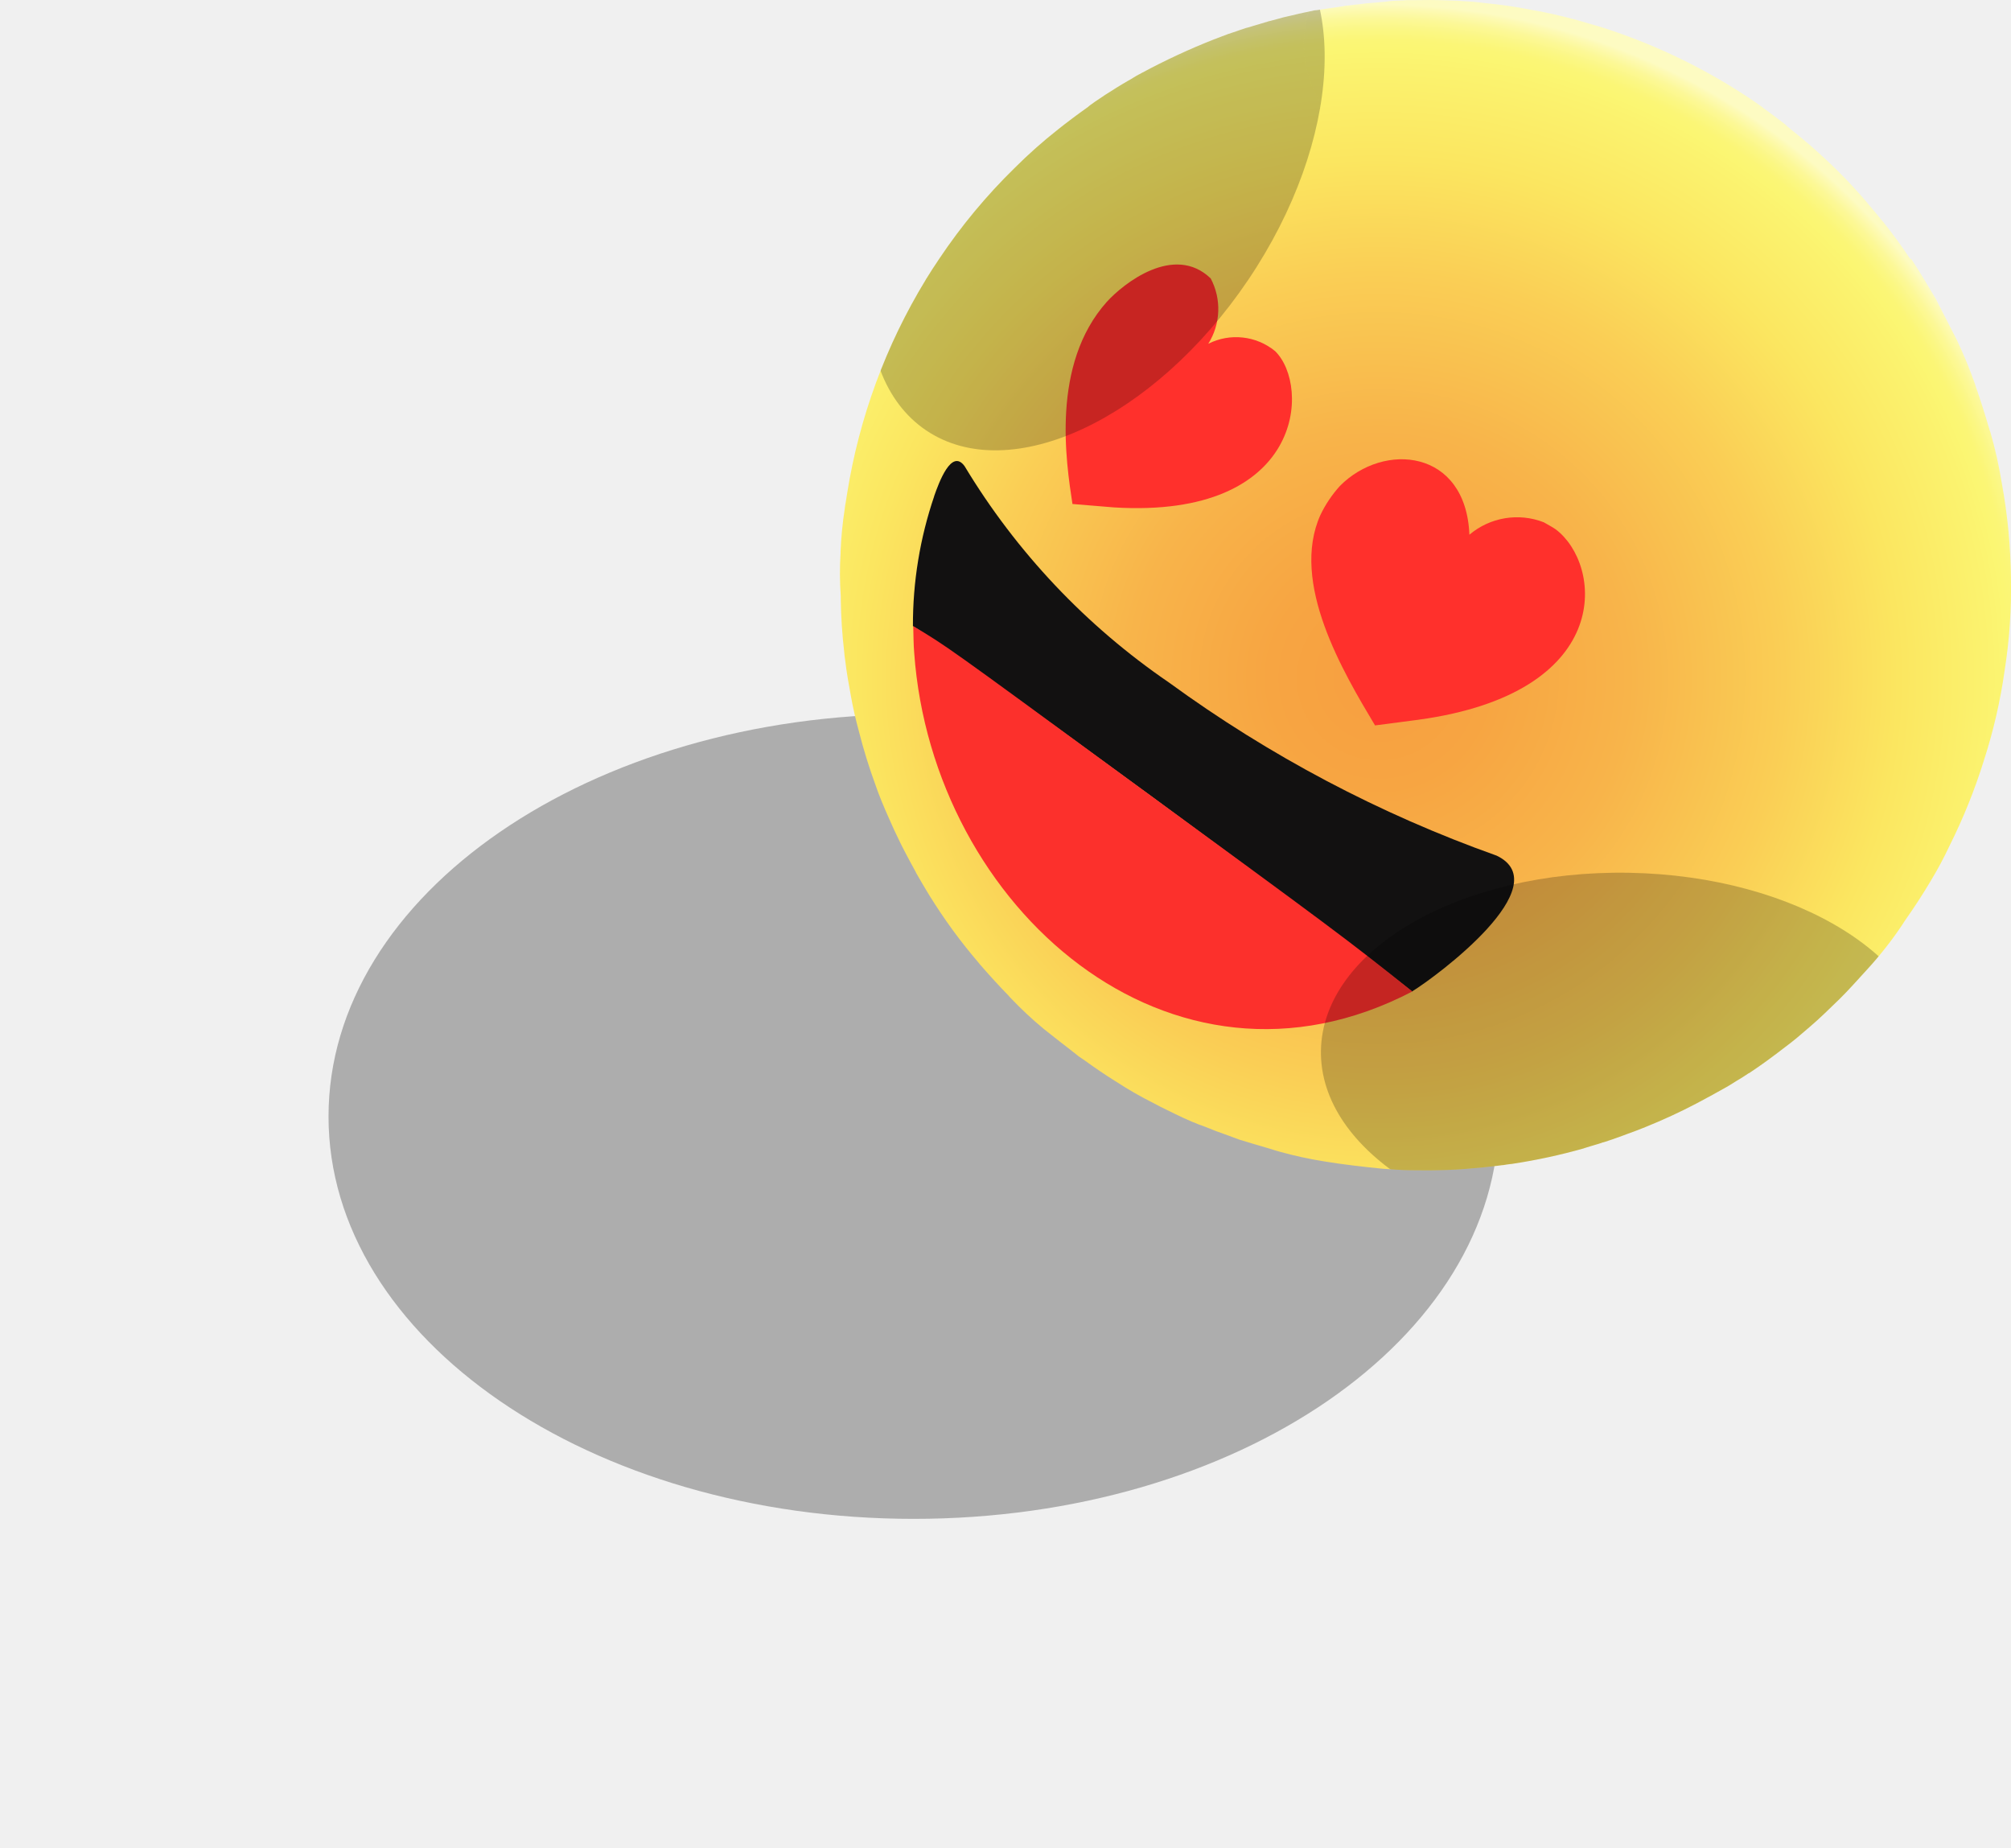
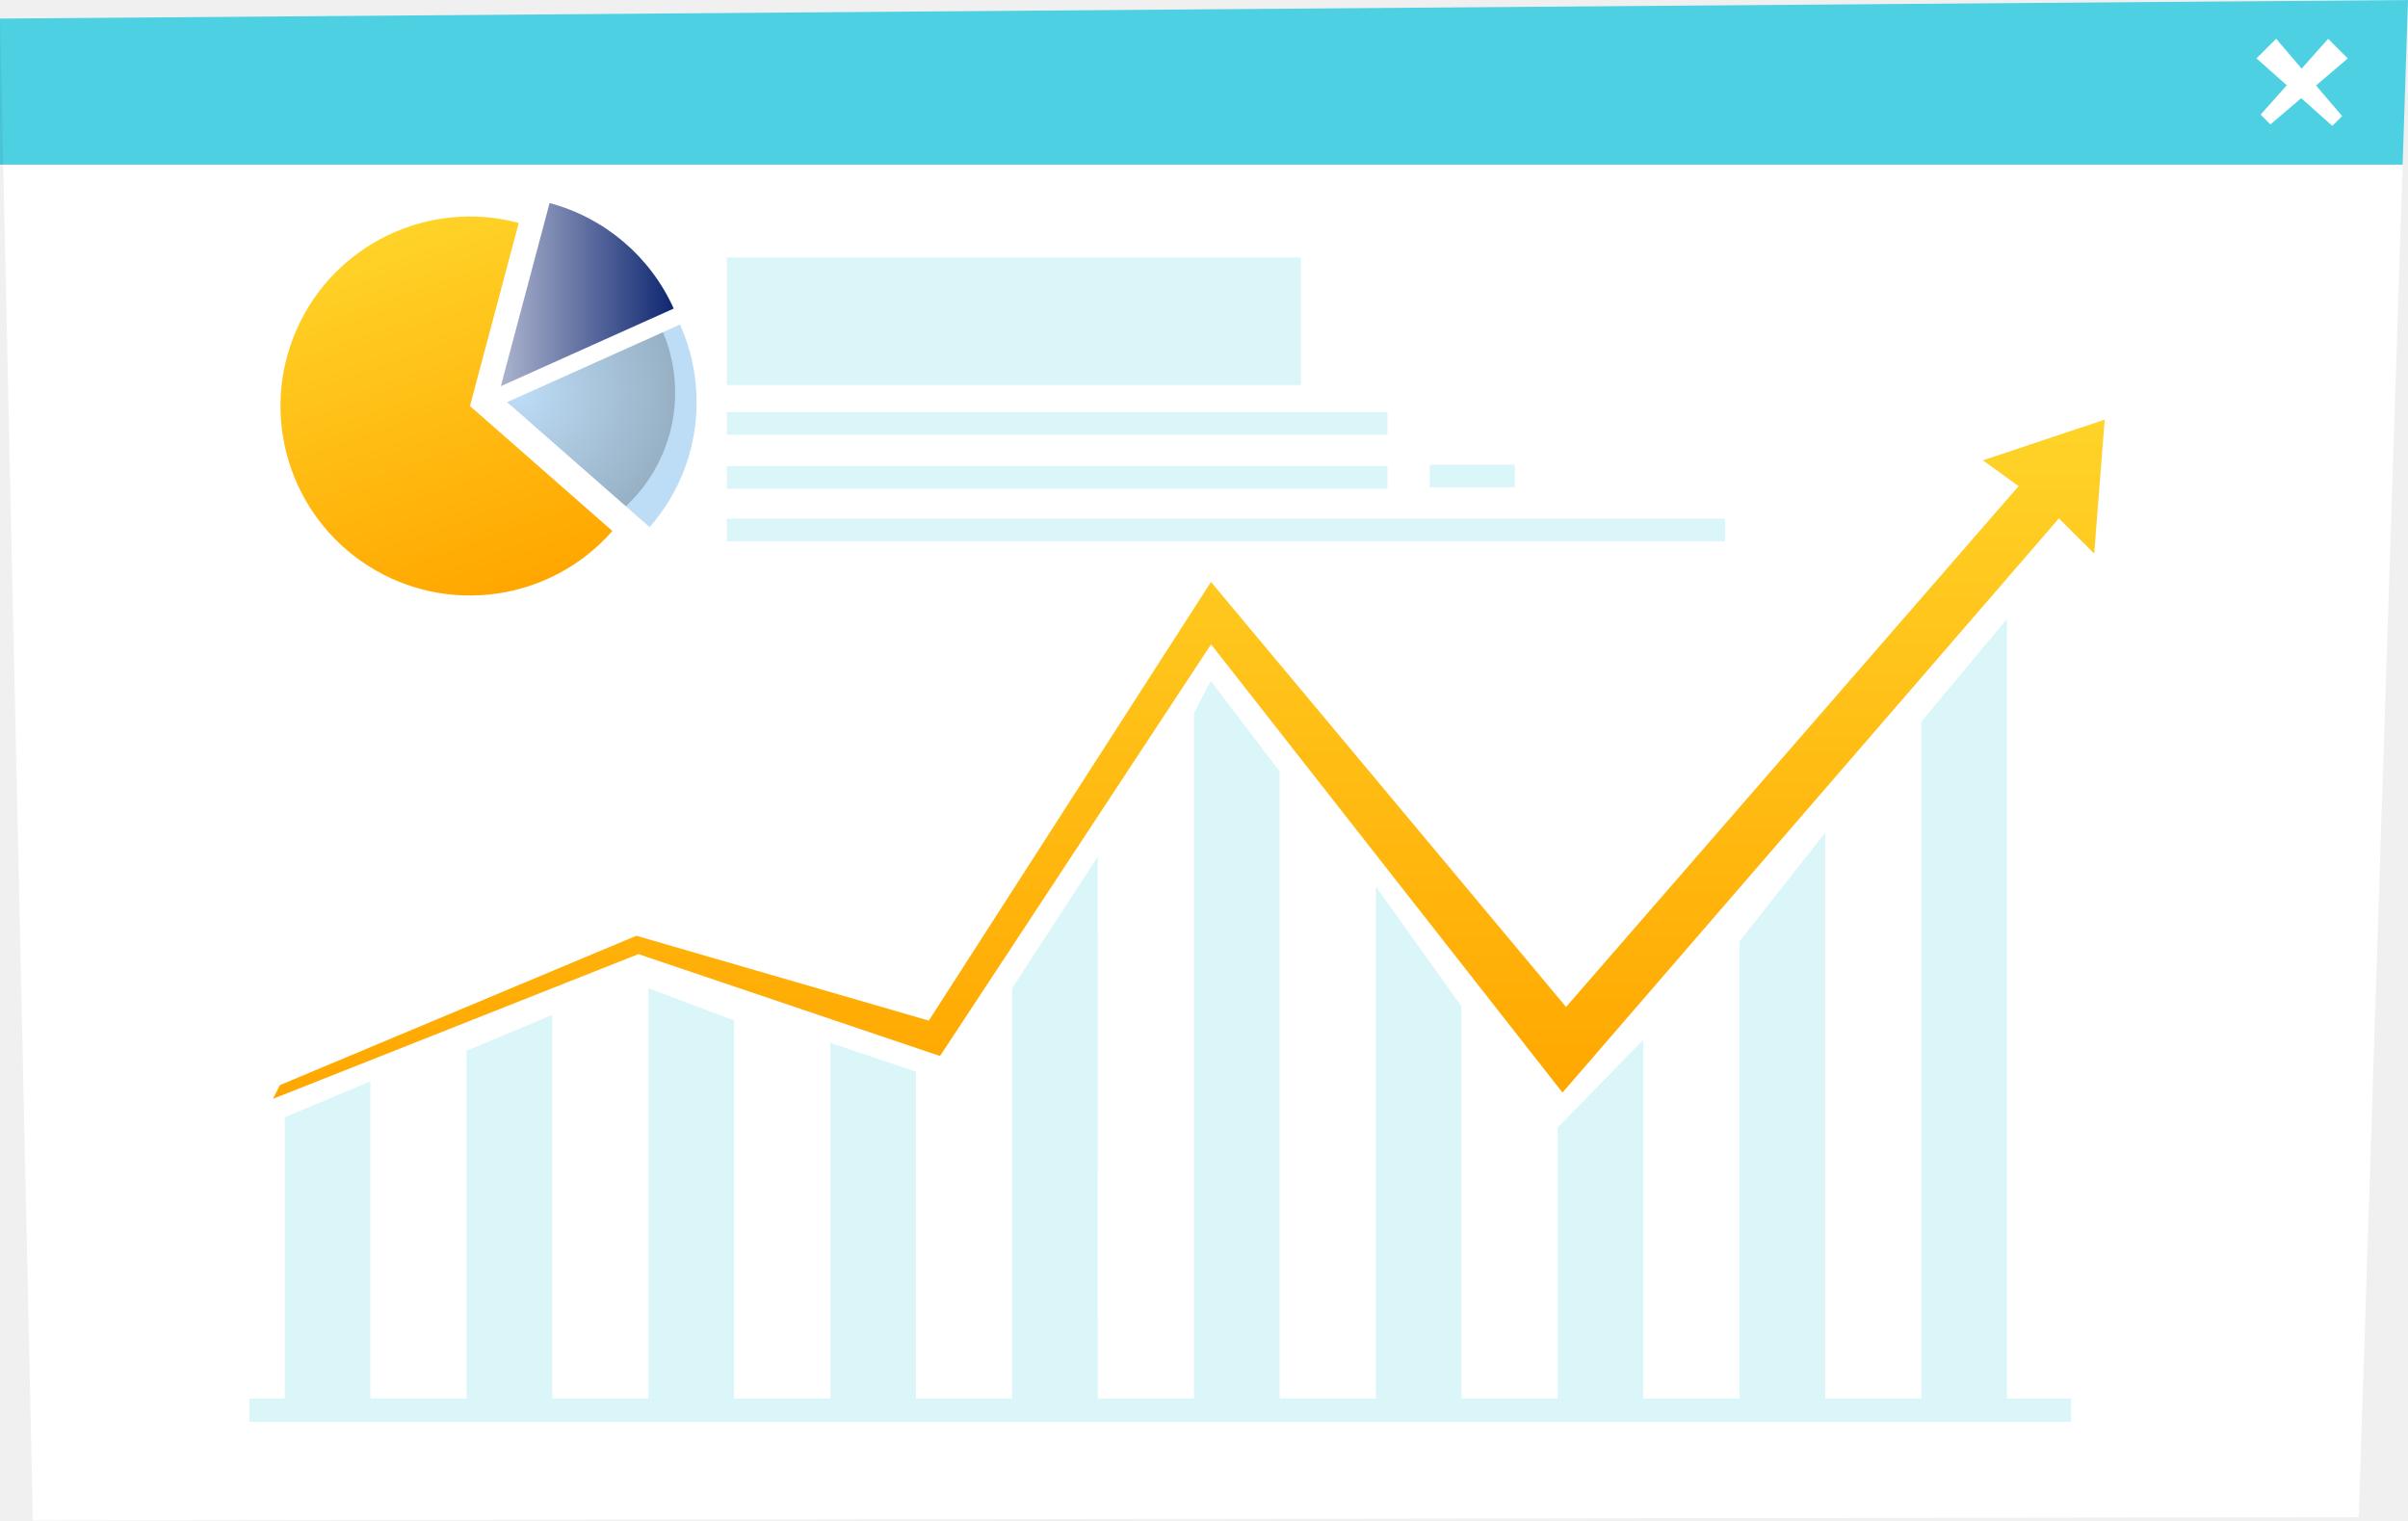
- <svg xmlns="http://www.w3.org/2000/svg" xmlns:xlink="http://www.w3.org/1999/xlink" width="82.478" height="75.758" viewBox="0 0 82.478 75.758">
+ <svg xmlns="http://www.w3.org/2000/svg" xmlns:xlink="http://www.w3.org/1999/xlink" width="167.148" height="105.534" viewBox="0 0 167.148 105.534">
  <defs>
-     <radialGradient id="radial-gradient" cx="0.471" cy="0.58" r="0.575" gradientTransform="matrix(-0.999, -0.004, -0.004, 1, 0.933, 0.001)" gradientUnits="objectBoundingBox">
-       <stop offset="0" stop-color="#f79f40" />
-       <stop offset="0.163" stop-color="#f7a542" />
-       <stop offset="0.371" stop-color="#f8b44a" />
-       <stop offset="0.601" stop-color="#face55" />
-       <stop offset="0.771" stop-color="#fbe660" />
-       <stop offset="0.91" stop-color="#fbf36f" />
-       <stop offset="0.932" stop-color="#fbf672" />
-       <stop offset="0.947" stop-color="#fbf676" />
-       <stop offset="0.962" stop-color="#fbf783" />
-       <stop offset="0.978" stop-color="#fcf897" />
-       <stop offset="0.994" stop-color="#fdfab4" />
-       <stop offset="1" stop-color="#fdfbc2" />
+     <linearGradient id="linear-gradient" x1="0.5" y1="1" x2="0.5" gradientUnits="objectBoundingBox">
+       <stop offset="0" stop-color="#fff" />
+       <stop offset="1" stop-color="#fff" />
+     </linearGradient>
+     <linearGradient id="linear-gradient-2" x1="0.5" y1="1" x2="0.5" gradientUnits="objectBoundingBox">
+       <stop offset="0" stop-color="#ffa700" />
+       <stop offset="1" stop-color="#ffd328" />
+     </linearGradient>
+     <linearGradient id="linear-gradient-3" x1="0.597" y1="1.012" x2="0.3" y2="0.046" xlink:href="#linear-gradient-2" />
+     <radialGradient id="radial-gradient" cx="0.093" cy="0.336" r="0.771" gradientTransform="translate(-0.034) scale(1.069 1)" gradientUnits="objectBoundingBox">
+       <stop offset="0" stop-color="#bddcf6" />
+       <stop offset="0.994" stop-color="#97b0c4" />
+       <stop offset="1" stop-color="#bddcf6" />
    </radialGradient>
-     <clipPath id="clip-path">
-       <path id="Trazado_116496" data-name="Trazado 116496" d="M52.65,29.84v-.06c0-.11-.03-.77-.15-1.75-.01-.09-.02-.17-.03-.26-.02-.12-.04-.25-.06-.38a23.894,23.894,0,0,0-3.15-8.77c0-.01-.01-.01-.01-.02-.17-.29-.35-.57-.54-.85h0a23.353,23.353,0,0,0-3.06-3.74,20.449,20.449,0,0,0-1.77-1.6c-.39-.32-.78-.62-1.19-.91a.265.265,0,0,1-.06-.05l-.05-.04-.21-.15c-.26-.18-.55-.37-.86-.57h0c-.01-.01-.02-.01-.03-.02-.15-.09-.3-.19-.47-.28-.07-.04-.15-.09-.22-.13s-.12-.07-.19-.11a1.092,1.092,0,0,0-.15-.08,25.413,25.413,0,0,0-2.93-1.4c-.26-.11-.47-.18-.58-.23l-.18-.07-.18-.07c-.01,0-.02-.01-.03-.01l-.04-.01-.3-.1-.04-.01c-.01,0-.03-.01-.04-.01l-.2-.07a2.759,2.759,0,0,0-.27-.08l-.23-.07c-.04-.01-.09-.03-.13-.04-.01,0-.03-.01-.04-.01s-.03-.01-.05-.01a.636.636,0,0,1-.07-.02l-.26-.07-.22-.06c-.07-.02-.14-.03-.21-.05h-.01l-.13-.03-.25-.06-.18-.04a2.049,2.049,0,0,0-.24-.05c-.01,0-.03-.01-.04-.01-.06-.01-.12-.03-.18-.04l-.11-.02-.13-.03h-.02l-.04-.01c-.02,0-.05-.01-.07-.01a1.766,1.766,0,0,1-.2-.04.6.6,0,0,0-.12-.02h0a2.068,2.068,0,0,1-.22-.04l-.19-.03c-.03-.01-.07-.01-.11-.02a.985.985,0,0,0-.17-.02,1,1,0,0,0-.16-.02l-.27-.03-.25-.03c-.03,0-.05-.01-.08-.01h-.02a1.641,1.641,0,0,0-.23-.02l-.34-.03c-.08-.01-.16-.01-.23-.02-.09-.01-.17-.01-.26-.02s-.18-.01-.27-.02A.97.97,0,0,1,29.76,7h-.37c-.48-.01-.96-.01-1.45,0-.11,0-.21,0-.31.01s-.22.01-.32.02c-.07,0-.13.01-.19.01-.16.01-.31.02-.46.04-.05,0-.11.01-.16.01-.22.02-.43.04-.64.07-.1.01-.2.02-.3.04h-.01c-.02,0-.04.01-.06.01q-.24.03-.45.06c-.11.02-.23.04-.34.05-.26.04-.47.08-.61.11-.7.14-1.38.3-2.06.5-.41.11-.77.22-1.21.38a24.021,24.021,0,0,0-5.31,2.61h0c-.17.11-.33.22-.49.33a.265.265,0,0,0-.06.05c-.28.2-.56.4-.84.61a.423.423,0,0,1-.07.05l-.02.02-.02.02c-.01.01-.02.02-.03.02s-.02.01-.03.02c-.08.06-.15.12-.23.18-.15.12-.3.24-.44.36-.08.07-.16.13-.24.2-.16.14-.32.27-.46.4l-.02.02-.02.02c-.03.03-.07.06-.1.09-.75.69-1.21,1.19-1.24,1.22-.23.25-.46.51-.69.77-.16.19-.33.38-.5.59-.01.01-.02.03-.04.04l-.03.03c-.34.42-.69.89-1.08,1.46l-.01.01-.01.01c-.01.01-.01.02-.02.02-.18.26-.36.55-.54.86-.16.26-.32.52-.46.75l-.46.88c-.15.29-.29.56-.42.82a16.758,16.758,0,0,0-.76,1.82h0v.01c-.22.6-.42,1.23-.6,1.84l-.01.02a.037.037,0,0,1-.01.03,17.968,17.968,0,0,0-.5,2.13,23.506,23.506,0,0,0-.17,7.66,22.794,22.794,0,0,0,.82,3.68,23.944,23.944,0,0,0,1.38,3.51,15.311,15.311,0,0,0,.75,1.42c.32.56.68,1.11,1.06,1.66.04.07.09.13.13.2a16,16,0,0,0,1.39,1.8c.34.37.78.88,1.14,1.24s.83.82,1.22,1.15h0c.42.37.6.53.99.83q.72.585,1.47,1.08h.01c.16.11.32.22.49.32.19.12.38.24.55.34.09.05.22.13.36.21a.573.573,0,0,1,.07.04c.15.09.33.18.52.29.04.02.09.05.13.07a22.789,22.789,0,0,0,2.12,1c.18.07.42.17.7.28l.24.09.42.15.3.1.11.03c.01,0,.01,0,.02.01l.16.05a2.759,2.759,0,0,0,.27.08l.26.08c.01,0,.02,0,.02.01a22.1,22.1,0,0,0,2.96.66l.09.01c.08.01.17.03.27.04h.03l.23.03.53.06c.24.03.56.05.79.07s.49.03.74.04h.02c.13.01.25.01.37.01.33.01.77,0,1.1.01s.79-.03,1.13-.05c.72-.06,1.68-.17,2.39-.28a18.747,18.747,0,0,0,1.84-.38c.14-.04.28-.08.43-.12.43-.12.87-.25,1.24-.36l.43-.16c.35-.12.69-.25,1.03-.38l.17-.06c.4-.15.89-.38,1.32-.59.19-.09.37-.18.55-.28a15.71,15.71,0,0,0,1.56-.88c.02-.01.03-.02.05-.03.41-.26.82-.52,1.22-.81.09-.06.18-.12.26-.17l.44-.34c.12-.09.23-.18.35-.27l.66-.52a14.289,14.289,0,0,0,1.37-1.26l.03-.03.07-.07c.35-.35.74-.77,1.2-1.29a.138.138,0,0,0,.03-.04h0a20.958,20.958,0,0,0,2.02-2.71c.01-.01.01-.02.02-.03.19-.3.38-.61.57-.95v-.01h0c.08-.14.16-.29.24-.44.11-.2.22-.41.31-.59l.09-.18c.16-.32.31-.65.47-.99.21-.47.41-.94.56-1.36h0c.26-.7.5-1.44.71-2.23.13-.48.25-.96.33-1.41.1-.48.18-.98.25-1.5.02-.12.03-.23.05-.34.08-.69.14-1.41.16-2.14v-.13C52.68,31.04,52.68,30.45,52.65,29.84Z" transform="translate(-4.654 -6.992)" />
-     </clipPath>
-     <linearGradient id="linear-gradient" x1="-0.166" y1="-323.933" x2="-1.166" y2="-323.933" gradientUnits="objectBoundingBox">
-       <stop offset="0" stop-color="#19b79c" />
-       <stop offset="0.405" stop-color="#1dbb9e" />
-       <stop offset="0.825" stop-color="#2ac8a3" />
-       <stop offset="0.997" stop-color="#31cfa6" />
+     <linearGradient id="linear-gradient-4" y1="0.5" x2="1" y2="0.5" gradientUnits="objectBoundingBox">
+       <stop offset="0" stop-color="#ff3363" />
+       <stop offset="0.002" stop-color="#abb3cd" />
+       <stop offset="1" stop-color="#0f2771" />
    </linearGradient>
-     <linearGradient id="linear-gradient-2" x1="-2.106" y1="-363.238" x2="-3.08" y2="-363.238" xlink:href="#linear-gradient" />
-     <clipPath id="clip-path-2">
-       <path id="Trazado_116504" data-name="Trazado 116504" d="M4.652,29.65v-.06a15.757,15.757,0,0,1,.17-1.74,2.335,2.335,0,0,1,.04-.26c.02-.12.04-.25.06-.38a24.088,24.088,0,0,1,3.22-8.75c0-.01.01-.01.01-.02.18-.29.36-.57.55-.85h0a23.39,23.39,0,0,1,3.09-3.72,20.134,20.134,0,0,1,1.78-1.58q.585-.465,1.2-.9a.265.265,0,0,0,.06-.05l.05-.04.21-.15c.26-.18.55-.37.86-.56h0c.01-.01.02-.01.03-.02.15-.09.31-.19.47-.28a2.53,2.53,0,0,0,.22-.13c.06-.04.12-.07.19-.11.05-.03.1-.05.15-.08a27.308,27.308,0,0,1,2.95-1.37c.26-.1.47-.18.58-.22l.18-.06.18-.06c.01,0,.02-.01.03-.01l.05-.02.3-.1.04-.01c.01,0,.03-.01.04-.01l.2-.06c.08-.02.19-.06.27-.08l.23-.07a.647.647,0,0,0,.13-.04c.01,0,.03-.01.04-.01s.03-.01.05-.01a.637.637,0,0,0,.07-.02l.26-.07.22-.06c.07-.02.14-.03.21-.05h.01l.13-.03c.08-.02.18-.04.25-.06l.18-.04c.08-.02.16-.03.24-.05.01,0,.03-.01.04-.01a1.163,1.163,0,0,0,.18-.04l.11-.01.13-.02h.02l.04-.01c.02,0,.05-.01.07-.01l.2-.03c.04-.01.09-.01.13-.02h0l.22-.03.19-.03a.516.516,0,0,0,.11-.02.985.985,0,0,1,.17-.02c.06-.01.11-.01.16-.02l.27-.03.25-.03c.03,0,.05-.01.08-.01h.02c.07-.01.15-.01.23-.02l.34-.03c.08-.01.16-.01.23-.02a1.569,1.569,0,0,1,.24-.03,2.437,2.437,0,0,1,.27-.01.86.86,0,0,1,.16-.01l.15-.01h.24c.49-.01.97-.01,1.45.01.11,0,.21.01.31.01s.22.01.32.02c.07,0,.13.01.19.01.16.01.31.02.46.04.05.01.11.01.16.02.22.02.43.05.64.07.1.01.2.03.3.04h.01c.02,0,.04.01.06.01.16.02.31.05.45.07l.34.06c.26.05.47.09.6.11.69.14,1.38.31,2.06.52.41.11.76.23,1.21.39a24.178,24.178,0,0,1,5.28,2.65h0c.16.11.33.22.49.34a.265.265,0,0,1,.06.05c.28.2.56.41.83.62a.424.424,0,0,0,.07.05l.02.02.02.02.03.03c.01.01.02.01.02.02.08.06.15.12.22.18.15.12.3.24.44.36.08.07.16.14.24.2.16.14.31.28.46.41l.02.02.02.02c.03.03.07.06.1.09.75.69,1.2,1.2,1.23,1.23.23.25.46.51.68.78.16.19.32.38.49.59.01.01.02.03.04.04l.02.03c.33.42.69.89,1.07,1.47l.04.01.01.01c.01.01.01.02.02.02.17.26.36.56.54.86.16.26.31.53.45.75l.45.88c.15.29.29.56.42.82a18.431,18.431,0,0,1,.75,1.83h0v.01c.21.6.41,1.23.59,1.85l.01.02a.037.037,0,0,0,.01.03,17.59,17.59,0,0,1,.48,2.14,22.71,22.71,0,0,1,.37,3.87,21.465,21.465,0,0,1-.26,3.8,21.96,21.96,0,0,1-.85,3.68,23.286,23.286,0,0,1-1.41,3.5,15.244,15.244,0,0,1-.76,1.42c-.33.56-.69,1.11-1.07,1.65-.04.07-.09.13-.13.2a15.2,15.2,0,0,1-1.41,1.79c-.34.37-.79.88-1.15,1.23s-.84.82-1.22,1.14h0c-.43.37-.6.52-1,.82-.49.38-.98.74-1.48,1.07H41.9c-.16.11-.32.21-.49.31-.19.12-.38.24-.55.33-.09.05-.22.12-.36.2a.574.574,0,0,0-.07.04c-.15.08-.33.18-.52.28-.04.02-.09.05-.13.07a23.108,23.108,0,0,1-2.12.98c-.18.07-.42.17-.71.27l-.24.09-.42.15-.3.1-.11.03c-.01,0-.01,0-.02.01l-.16.05c-.08.02-.19.06-.27.08l-.26.08c-.01,0-.02,0-.02.01a23.962,23.962,0,0,1-2.96.64l-.09.01c-.08.01-.17.02-.27.04H31.8l-.23.03-.53.06c-.24.02-.56.05-.79.07s-.49.03-.74.04h-.02c-.13,0-.25.01-.37.01-.33.01-.77,0-1.1,0s-.79-.04-1.13-.06c-.72-.07-1.68-.18-2.39-.3a16.281,16.281,0,0,1-1.84-.4c-.14-.04-.28-.08-.43-.13-.43-.12-.87-.26-1.24-.37l-.43-.16c-.35-.12-.69-.25-1.03-.39l-.17-.06c-.4-.15-.88-.38-1.32-.6-.19-.09-.37-.18-.55-.28a15.612,15.612,0,0,1-1.55-.89.219.219,0,0,0-.05-.03c-.41-.26-.81-.53-1.21-.82-.09-.06-.17-.12-.25-.17L14,49.97c-.12-.09-.23-.18-.35-.27l-.66-.52a15.233,15.233,0,0,1-1.36-1.27l-.03-.03-.06-.07c-.34-.35-.74-.78-1.19-1.3a.138.138,0,0,1-.03-.04h0a21.889,21.889,0,0,1-2-2.73c-.01-.01-.01-.02-.02-.03-.18-.3-.37-.61-.56-.95v-.01h0c-.08-.14-.16-.29-.24-.44-.11-.21-.22-.41-.31-.59l-.09-.18c-.16-.32-.31-.65-.46-.99-.21-.47-.41-.95-.55-1.36h0a22.441,22.441,0,0,1-.69-2.23c-.13-.48-.24-.96-.32-1.41-.09-.49-.18-.98-.24-1.5-.02-.12-.03-.23-.04-.34a21.166,21.166,0,0,1-.14-2.14v-.13A13.347,13.347,0,0,1,4.652,29.65Z" transform="translate(-4.627 -6.983)" fill="url(#radial-gradient)" />
-     </clipPath>
  </defs>
-   <g id="Grupo_157926" data-name="Grupo 157926" transform="translate(13.474)">
-     <ellipse id="Elipse_4737" data-name="Elipse 4737" cx="24" cy="16.5" rx="24" ry="16.5" transform="translate(0 29.284)" fill="#0b0b0b" opacity="0.292" style="mix-blend-mode: multiply;isolation: isolate" />
-     <path id="Trazado_116493" data-name="Trazado 116493" d="M4.652,29.65v-.06a15.757,15.757,0,0,1,.17-1.74,2.335,2.335,0,0,1,.04-.26c.02-.12.04-.25.06-.38a24.088,24.088,0,0,1,3.22-8.75c0-.01.01-.01.01-.02.18-.29.36-.57.55-.85h0a23.39,23.39,0,0,1,3.09-3.72,20.134,20.134,0,0,1,1.78-1.58q.585-.465,1.2-.9a.265.265,0,0,0,.06-.05l.05-.04.21-.15c.26-.18.55-.37.86-.56h0c.01-.01.02-.01.03-.02.15-.09.31-.19.47-.28a2.53,2.53,0,0,0,.22-.13c.06-.04.12-.07.19-.11.05-.03.1-.05.15-.08a27.308,27.308,0,0,1,2.95-1.37c.26-.1.47-.18.58-.22l.18-.06.18-.06c.01,0,.02-.01.03-.01l.05-.02.3-.1.04-.01c.01,0,.03-.01.04-.01l.2-.06c.08-.02.19-.06.27-.08l.23-.07a.647.647,0,0,0,.13-.04c.01,0,.03-.01.04-.01s.03-.01.05-.01a.637.637,0,0,0,.07-.02l.26-.07.22-.06c.07-.02.14-.03.21-.05h.01l.13-.03c.08-.02.18-.04.25-.06l.18-.04c.08-.02.16-.03.24-.05.01,0,.03-.01.04-.01a1.163,1.163,0,0,0,.18-.04l.11-.01.13-.02h.02l.04-.01c.02,0,.05-.01.07-.01l.2-.03c.04-.01.09-.01.13-.02h0l.22-.03.19-.03a.516.516,0,0,0,.11-.02.985.985,0,0,1,.17-.02c.06-.01.11-.01.16-.02l.27-.03.25-.03c.03,0,.05-.01.08-.01h.02c.07-.01.15-.01.23-.02l.34-.03c.08-.01.16-.01.23-.02a1.569,1.569,0,0,1,.24-.03,2.437,2.437,0,0,1,.27-.01.86.86,0,0,1,.16-.01l.15-.01h.24c.49-.01.97-.01,1.45.01.11,0,.21.01.31.01s.22.01.32.02c.07,0,.13.01.19.01.16.01.31.02.46.04.05.01.11.01.16.02.22.02.43.05.64.07.1.01.2.03.3.04h.01c.02,0,.04.01.06.01.16.02.31.05.45.07l.34.06c.26.05.47.09.6.11.69.14,1.38.31,2.06.52.41.11.76.23,1.21.39a24.178,24.178,0,0,1,5.28,2.65h0c.16.11.33.22.49.34a.265.265,0,0,1,.06.05c.28.2.56.41.83.62a.424.424,0,0,0,.07.05l.02.02.02.02.03.03c.01.01.02.01.02.02.08.06.15.12.22.18.15.12.3.24.44.36.08.07.16.14.24.2.16.14.31.28.46.41l.02.02.02.02c.03.03.07.06.1.09.75.69,1.2,1.2,1.23,1.23.23.25.46.51.68.78.16.19.32.38.49.59.01.01.02.03.04.04l.02.03c.33.42.69.89,1.07,1.47l.04.01.01.01c.01.01.01.02.02.02.17.26.36.56.54.86.16.26.31.53.45.75l.45.88c.15.29.29.56.42.82a18.431,18.431,0,0,1,.75,1.83h0v.01c.21.6.41,1.23.59,1.85l.01.02a.037.037,0,0,0,.01.03,17.59,17.59,0,0,1,.48,2.14,22.71,22.71,0,0,1,.37,3.87,21.465,21.465,0,0,1-.26,3.8,21.96,21.96,0,0,1-.85,3.68,23.286,23.286,0,0,1-1.41,3.5,15.244,15.244,0,0,1-.76,1.42c-.33.56-.69,1.11-1.07,1.65-.04.07-.09.13-.13.2a15.2,15.2,0,0,1-1.41,1.79c-.34.37-.79.88-1.15,1.23s-.84.82-1.22,1.14h0c-.43.37-.6.52-1,.82-.49.38-.98.74-1.48,1.07H41.9c-.16.11-.32.21-.49.31-.19.12-.38.24-.55.33-.09.05-.22.12-.36.2a.574.574,0,0,0-.07.04c-.15.08-.33.18-.52.28-.04.02-.09.05-.13.07a23.108,23.108,0,0,1-2.12.98c-.18.07-.42.17-.71.27l-.24.09-.42.15-.3.1-.11.03c-.01,0-.01,0-.02.01l-.16.05c-.08.02-.19.06-.27.08l-.26.08c-.01,0-.02,0-.02.01a23.962,23.962,0,0,1-2.96.64l-.09.01c-.08.01-.17.02-.27.04H31.8l-.23.03-.53.06c-.24.02-.56.05-.79.07s-.49.03-.74.04h-.02c-.13,0-.25.01-.37.01-.33.01-.77,0-1.1,0s-.79-.04-1.13-.06c-.72-.07-1.68-.18-2.39-.3a16.281,16.281,0,0,1-1.84-.4c-.14-.04-.28-.08-.43-.13-.43-.12-.87-.26-1.24-.37l-.43-.16c-.35-.12-.69-.25-1.03-.39l-.17-.06c-.4-.15-.88-.38-1.32-.6-.19-.09-.37-.18-.55-.28a15.612,15.612,0,0,1-1.55-.89.219.219,0,0,0-.05-.03c-.41-.26-.81-.53-1.21-.82-.09-.06-.17-.12-.25-.17L14,49.97c-.12-.09-.23-.18-.35-.27l-.66-.52a15.233,15.233,0,0,1-1.36-1.27l-.03-.03-.06-.07c-.34-.35-.74-.78-1.19-1.3a.138.138,0,0,1-.03-.04h0a21.889,21.889,0,0,1-2-2.73c-.01-.01-.01-.02-.02-.03-.18-.3-.37-.61-.56-.95v-.01h0c-.08-.14-.16-.29-.24-.44-.11-.21-.22-.41-.31-.59l-.09-.18c-.16-.32-.31-.65-.46-.99-.21-.47-.41-.95-.55-1.36h0a22.441,22.441,0,0,1-.69-2.23c-.13-.48-.24-.96-.32-1.41-.09-.49-.18-.98-.24-1.5-.02-.12-.03-.23-.04-.34a21.166,21.166,0,0,1-.14-2.14v-.13A13.347,13.347,0,0,1,4.652,29.65Z" transform="translate(16.349 -6.983)" fill="url(#radial-gradient)" />
-     <g id="Grupo_86225" data-name="Grupo 86225" transform="translate(20.955 0.009)" clip-path="url(#clip-path)">
-       <path id="Trazado_116494" data-name="Trazado 116494" d="M50.67,21.64a4.37,4.37,0,0,1,.18-.46C50.8,21.33,50.74,21.48,50.67,21.64Z" transform="translate(-48.844 -6.992)" fill="url(#linear-gradient)" />
-       <path id="Trazado_116495" data-name="Trazado 116495" d="M4.7,34.92c.03-.14.05-.28.08-.41C4.75,34.65,4.73,34.79,4.7,34.92Z" transform="translate(43.196 -6.992)" fill="url(#linear-gradient-2)" />
-     </g>
-     <path id="Trazado_116497" data-name="Trazado 116497" d="M25.873,27.33A16.375,16.375,0,0,0,25,32.66c2.26,1.39,16.97,12.2,20.47,14.98,1.03-.63,6.02-4.35,3.47-5.57a52.925,52.925,0,0,1-13.44-7.1,28.664,28.664,0,0,1-8.38-8.87c-.54-.75-1.06.69-1.25,1.23" transform="translate(-1.032 -6.983)" fill="#121111" />
-     <path id="Trazado_116499" data-name="Trazado 116499" d="M29.22,33.76c.75,10.43,10.52,19.05,20.43,13.88-2.65-2.12-3.33-2.62-11.66-8.71-7.45-5.46-7.45-5.46-8.81-6.27.01.33.01.77.04,1.1" transform="translate(-5.199 -6.983)" fill="#fc302c" />
-     <g id="Grupo_86231" data-name="Grupo 86231" transform="translate(40.307 18.833)">
-       <path id="Trazado_116501" data-name="Trazado 116501" d="M22.473,28.1c-1.25,2.78.93,6.44,2.24,8.63.65-.09,1.52-.19,2.17-.29,7.67-1.22,7.14-6.32,5.24-7.75-.14-.1-.34-.2-.49-.29a3.024,3.024,0,0,0-3.05.51c-.14-3.51-3.51-3.82-5.31-2a4.969,4.969,0,0,0-.8,1.19" transform="translate(-22.099 -25.816)" fill="#ff302c" />
-     </g>
-     <g id="Grupo_86232" data-name="Grupo 86232" transform="translate(30.232 10.846)">
-       <path id="Trazado_116503" data-name="Trazado 116503" d="M35.806,19.36c-2.3,2.57-1.67,6.58-1.41,8.29.51.04,1.19.1,1.7.14,7.78.48,8.08-4.98,6.61-6.41a2.529,2.529,0,0,0-2.74-.3,2.679,2.679,0,0,0,.1-2.68c-1.5-1.44-3.58.21-4.26.96" transform="translate(-34.117 -17.829)" fill="#ff302c" />
-     </g>
-     <g id="Enmascarar_grupo_59" data-name="Enmascarar grupo 59" transform="translate(20.976 0)" clip-path="url(#clip-path-2)">
-       <g id="Grupo_86233" data-name="Grupo 86233" transform="translate(-2.683 -7.272)" opacity="0.561" style="mix-blend-mode: multiply;isolation: isolate">
-         <g id="Grupo_86230" data-name="Grupo 86230" transform="translate(0)">
-           <ellipse id="Elipse_4734" data-name="Elipse 4734" cx="12.5" cy="7.5" rx="12.5" ry="7.5" transform="translate(21.707 1.557)" fill="#fff" opacity="0.743" />
-           <ellipse id="Elipse_4735" data-name="Elipse 4735" cx="12.5" cy="7.5" rx="12.5" ry="7.5" transform="translate(26.415 8.388) rotate(124)" opacity="0.387" />
-           <ellipse id="Elipse_4736" data-name="Elipse 4736" cx="12.5" cy="7.5" rx="12.5" ry="7.5" transform="matrix(-1, -0.017, 0.017, -1, 47.282, 58.274)" opacity="0.387" />
+   <g id="Grupo_172816" data-name="Grupo 172816" transform="translate(44.319 -838.335)">
+     <g id="Grupo_140000" data-name="Grupo 140000" transform="translate(-44.319 838.335)">
+       <path id="Trazado_197499" data-name="Trazado 197499" d="M5.677,1310.172,3.393,1205.926l167.148-1.289-3.418,105.309Z" transform="translate(-3.393 -1204.637)" fill-rule="evenodd" fill="url(#linear-gradient)" />
+       <path id="Trazado_197500" data-name="Trazado 197500" d="M3.393,1205.926v10.139H170.17l.371-11.427Z" transform="translate(-3.393 -1204.637)" fill="#4dd0e1" fill-rule="evenodd" style="mix-blend-mode: multiply;isolation: isolate" />
+       <g id="Grupo_139992" data-name="Grupo 139992" transform="translate(50.45 17.868)">
+         <g id="Grupo_139991" data-name="Grupo 139991" transform="translate(0 10.732)" opacity="0.2" style="mix-blend-mode: multiply;isolation: isolate">
+           <rect id="Rectángulo_43864" data-name="Rectángulo 43864" width="69.302" height="1.573" transform="translate(0 7.399)" fill="#4dd0e1" />
+           <rect id="Rectángulo_43865" data-name="Rectángulo 43865" width="45.853" height="1.573" fill="#4dd0e1" />
+           <g id="Grupo_139990" data-name="Grupo 139990" transform="translate(0 3.653)">
+             <rect id="Rectángulo_43866" data-name="Rectángulo 43866" width="45.853" height="1.573" transform="translate(0 0.094)" fill="#4dd0e1" />
+             <rect id="Rectángulo_43867" data-name="Rectángulo 43867" width="5.901" height="1.573" transform="translate(48.796)" fill="#4dd0e1" />
+           </g>
        </g>
+         <rect id="Rectángulo_43868" data-name="Rectángulo 43868" width="39.852" height="8.859" fill="#4dd0e1" opacity="0.2" style="mix-blend-mode: multiply;isolation: isolate" />
+       </g>
+       <g id="Grupo_139993" data-name="Grupo 139993" transform="translate(156.633 2.689)" style="isolation: isolate">
+         <path id="Trazado_197501" data-name="Trazado 197501" d="M883.321,1218.858l1.362-1.362,4.58,5.368-.681.681Z" transform="translate(-883.321 -1217.496)" fill="#fff" />
+         <path id="Trazado_197502" data-name="Trazado 197502" d="M889.379,1217.5l1.362,1.362-5.368,4.58-.681-.681Z" transform="translate(-884.406 -1217.496)" fill="#fff" />
+       </g>
+       <g id="Grupo_139994" data-name="Grupo 139994" transform="translate(17.312 29.131)">
+         <path id="Trazado_197503" data-name="Trazado 197503" d="M254.514,1389.855l-.488.955,25.371-10.046,20.936,7.073,18.813-28.575,24.395,31.113L378,1350.52l2.449,2.446.728-9.3-8.451,2.824,2.477,1.791-31.415,36.15-24.646-29.5-19.588,30.449-20.3-5.891Z" transform="translate(-252.395 -1343.671)" fill-rule="evenodd" fill="url(#linear-gradient-2)" />
+         <path id="Trazado_197504" data-name="Trazado 197504" d="M263.911,1585.46h-5.945v-19.515l5.945-2.493Z" transform="translate(-255.511 -1517.529)" fill="#4dd0e1" opacity="0.2" style="mix-blend-mode: multiply;isolation: isolate" />
+         <path id="Trazado_197505" data-name="Trazado 197505" d="M324.32,1567.99h-5.945V1543.86l5.945-2.493Z" transform="translate(-303.298 -1500.058)" fill="#4dd0e1" opacity="0.2" style="mix-blend-mode: multiply;isolation: isolate" />
+         <path id="Trazado_197506" data-name="Trazado 197506" d="M384.729,1560.984h-5.945v-28.473l5.945,2.239Z" transform="translate(-351.085 -1493.053)" fill="#4dd0e1" opacity="0.2" style="mix-blend-mode: multiply;isolation: isolate" />
+         <path id="Trazado_197507" data-name="Trazado 197507" d="M445.138,1575.332h-5.945v-24.683l5.945,2.006Z" transform="translate(-398.871 -1507.401)" fill="#4dd0e1" opacity="0.2" style="mix-blend-mode: multiply;isolation: isolate" />
+         <path id="Trazado_197508" data-name="Trazado 197508" d="M505.547,1526.4H499.6v-28.473l5.945-9.136Z" transform="translate(-446.658 -1458.466)" fill="#4dd0e1" opacity="0.2" style="mix-blend-mode: multiply;isolation: isolate" />
+         <path id="Trazado_197509" data-name="Trazado 197509" d="M565.957,1480.242h-5.945v-47.571l1.167-2.229,4.778,6.279Z" transform="translate(-494.445 -1412.311)" fill="#4dd0e1" opacity="0.2" style="mix-blend-mode: multiply;isolation: isolate" />
+         <path id="Trazado_197510" data-name="Trazado 197510" d="M626.366,1534.257h-5.945v-35.532l5.945,8.323Z" transform="translate(-542.231 -1466.326)" fill="#4dd0e1" opacity="0.2" style="mix-blend-mode: multiply;isolation: isolate" />
+         <path id="Trazado_197511" data-name="Trazado 197511" d="M686.775,1574.51H680.83v-18.8l5.945-6.1Z" transform="translate(-590.018 -1506.579)" fill="#4dd0e1" opacity="0.2" style="mix-blend-mode: multiply;isolation: isolate" />
+         <path id="Trazado_197512" data-name="Trazado 197512" d="M747.184,1520.159h-5.945v-31.725l5.945-7.531Z" transform="translate(-637.805 -1452.228)" fill="#4dd0e1" opacity="0.2" style="mix-blend-mode: multiply;isolation: isolate" />
+         <path id="Trazado_197513" data-name="Trazado 197513" d="M807.594,1463.925h-5.945v-46.976l5.945-7.134Z" transform="translate(-685.592 -1395.994)" fill="#4dd0e1" opacity="0.2" style="mix-blend-mode: multiply;isolation: isolate" />
+         <rect id="Rectángulo_43869" data-name="Rectángulo 43869" width="126.454" height="1.632" transform="translate(0 67.931)" fill="#4dd0e1" opacity="0.2" style="mix-blend-mode: multiply;isolation: isolate" />
+       </g>
+       <g id="Grupo_139999" data-name="Grupo 139999" transform="translate(19.455 14.094)">
+         <path id="Trazado_197609" data-name="Trazado 197609" d="M71.491,1298.339a13.152,13.152,0,1,1-6.5-21.383l-3.385,12.71Z" transform="translate(-48.438 -1275.578)" fill-rule="evenodd" fill="url(#linear-gradient-3)" />
+         <path id="Trazado_197610" data-name="Trazado 197610" d="M136.882,1317.742a13.066,13.066,0,0,1-3.263,8.673l-9.889-8.673,12-5.387A13.032,13.032,0,0,1,136.882,1317.742Z" transform="translate(-107.984 -1303.923)" fill-rule="evenodd" fill="url(#radial-gradient)" />
+         <path id="Trazado_197611" data-name="Trazado 197611" d="M133.638,1279.359l-12,5.387,3.385-12.71A13.171,13.171,0,0,1,133.638,1279.359Z" transform="translate(-106.329 -1272.036)" fill-rule="evenodd" fill="url(#linear-gradient-4)" />
      </g>
    </g>
  </g>
</svg>
